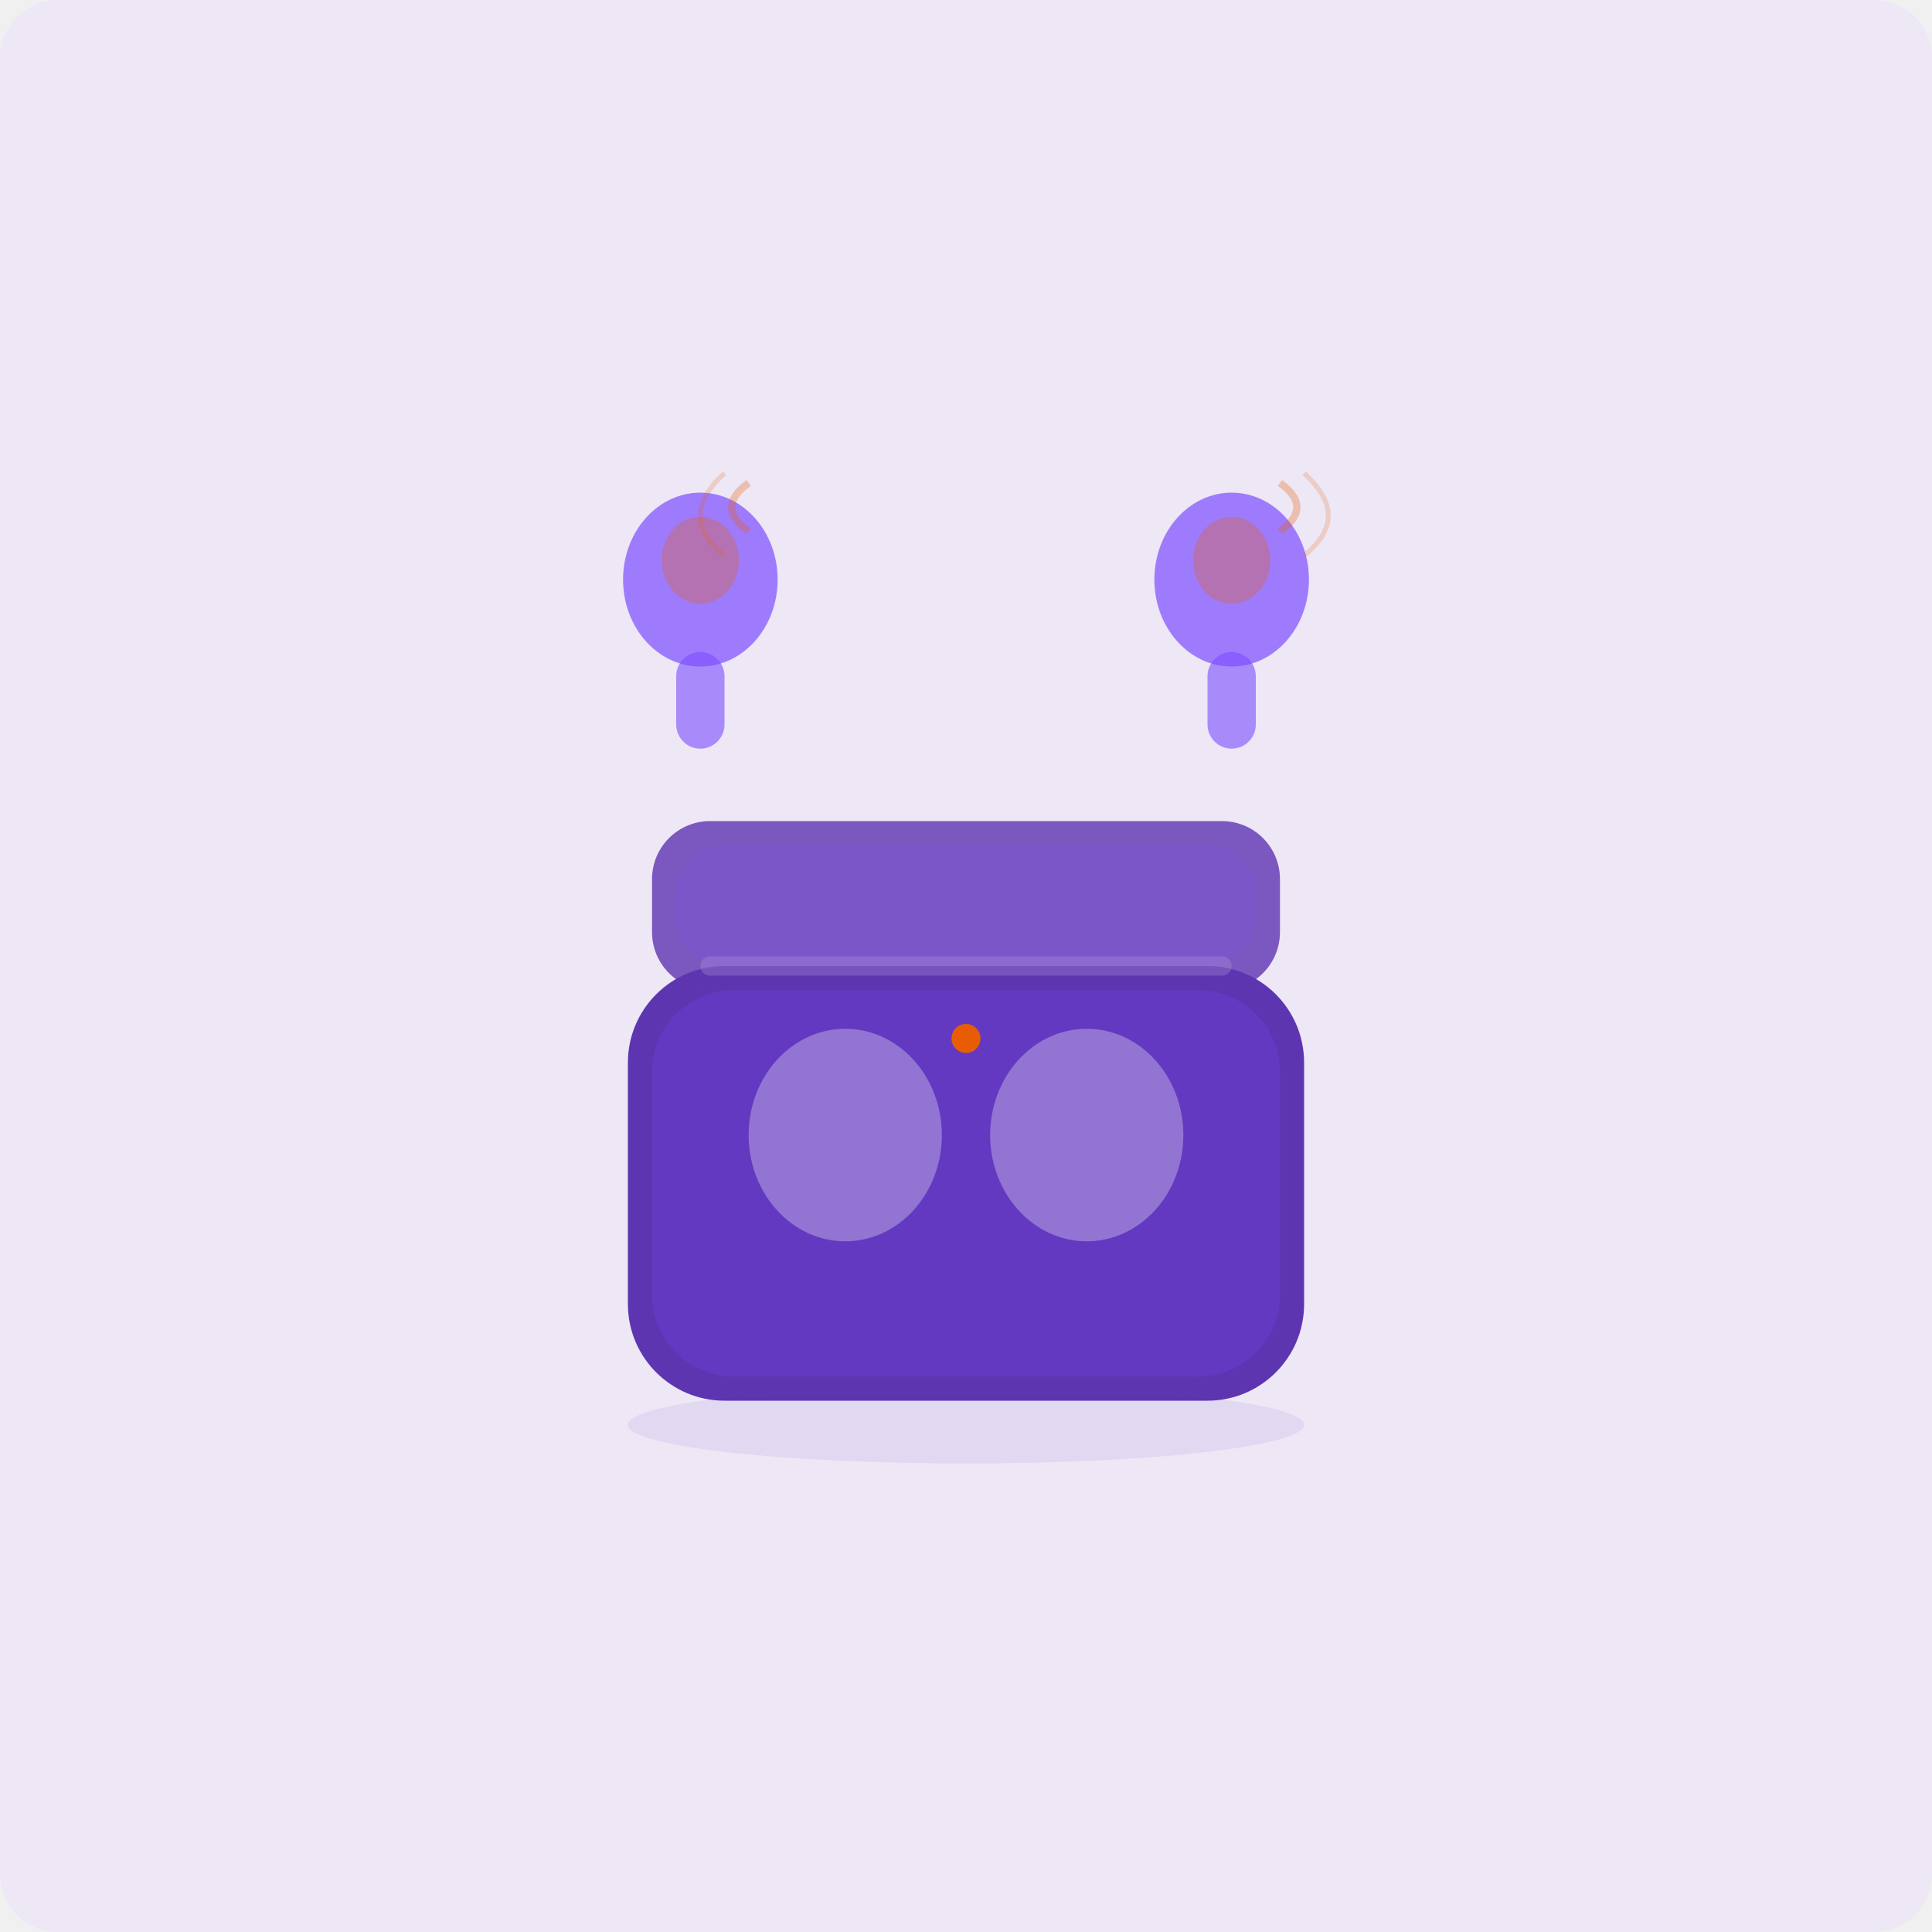
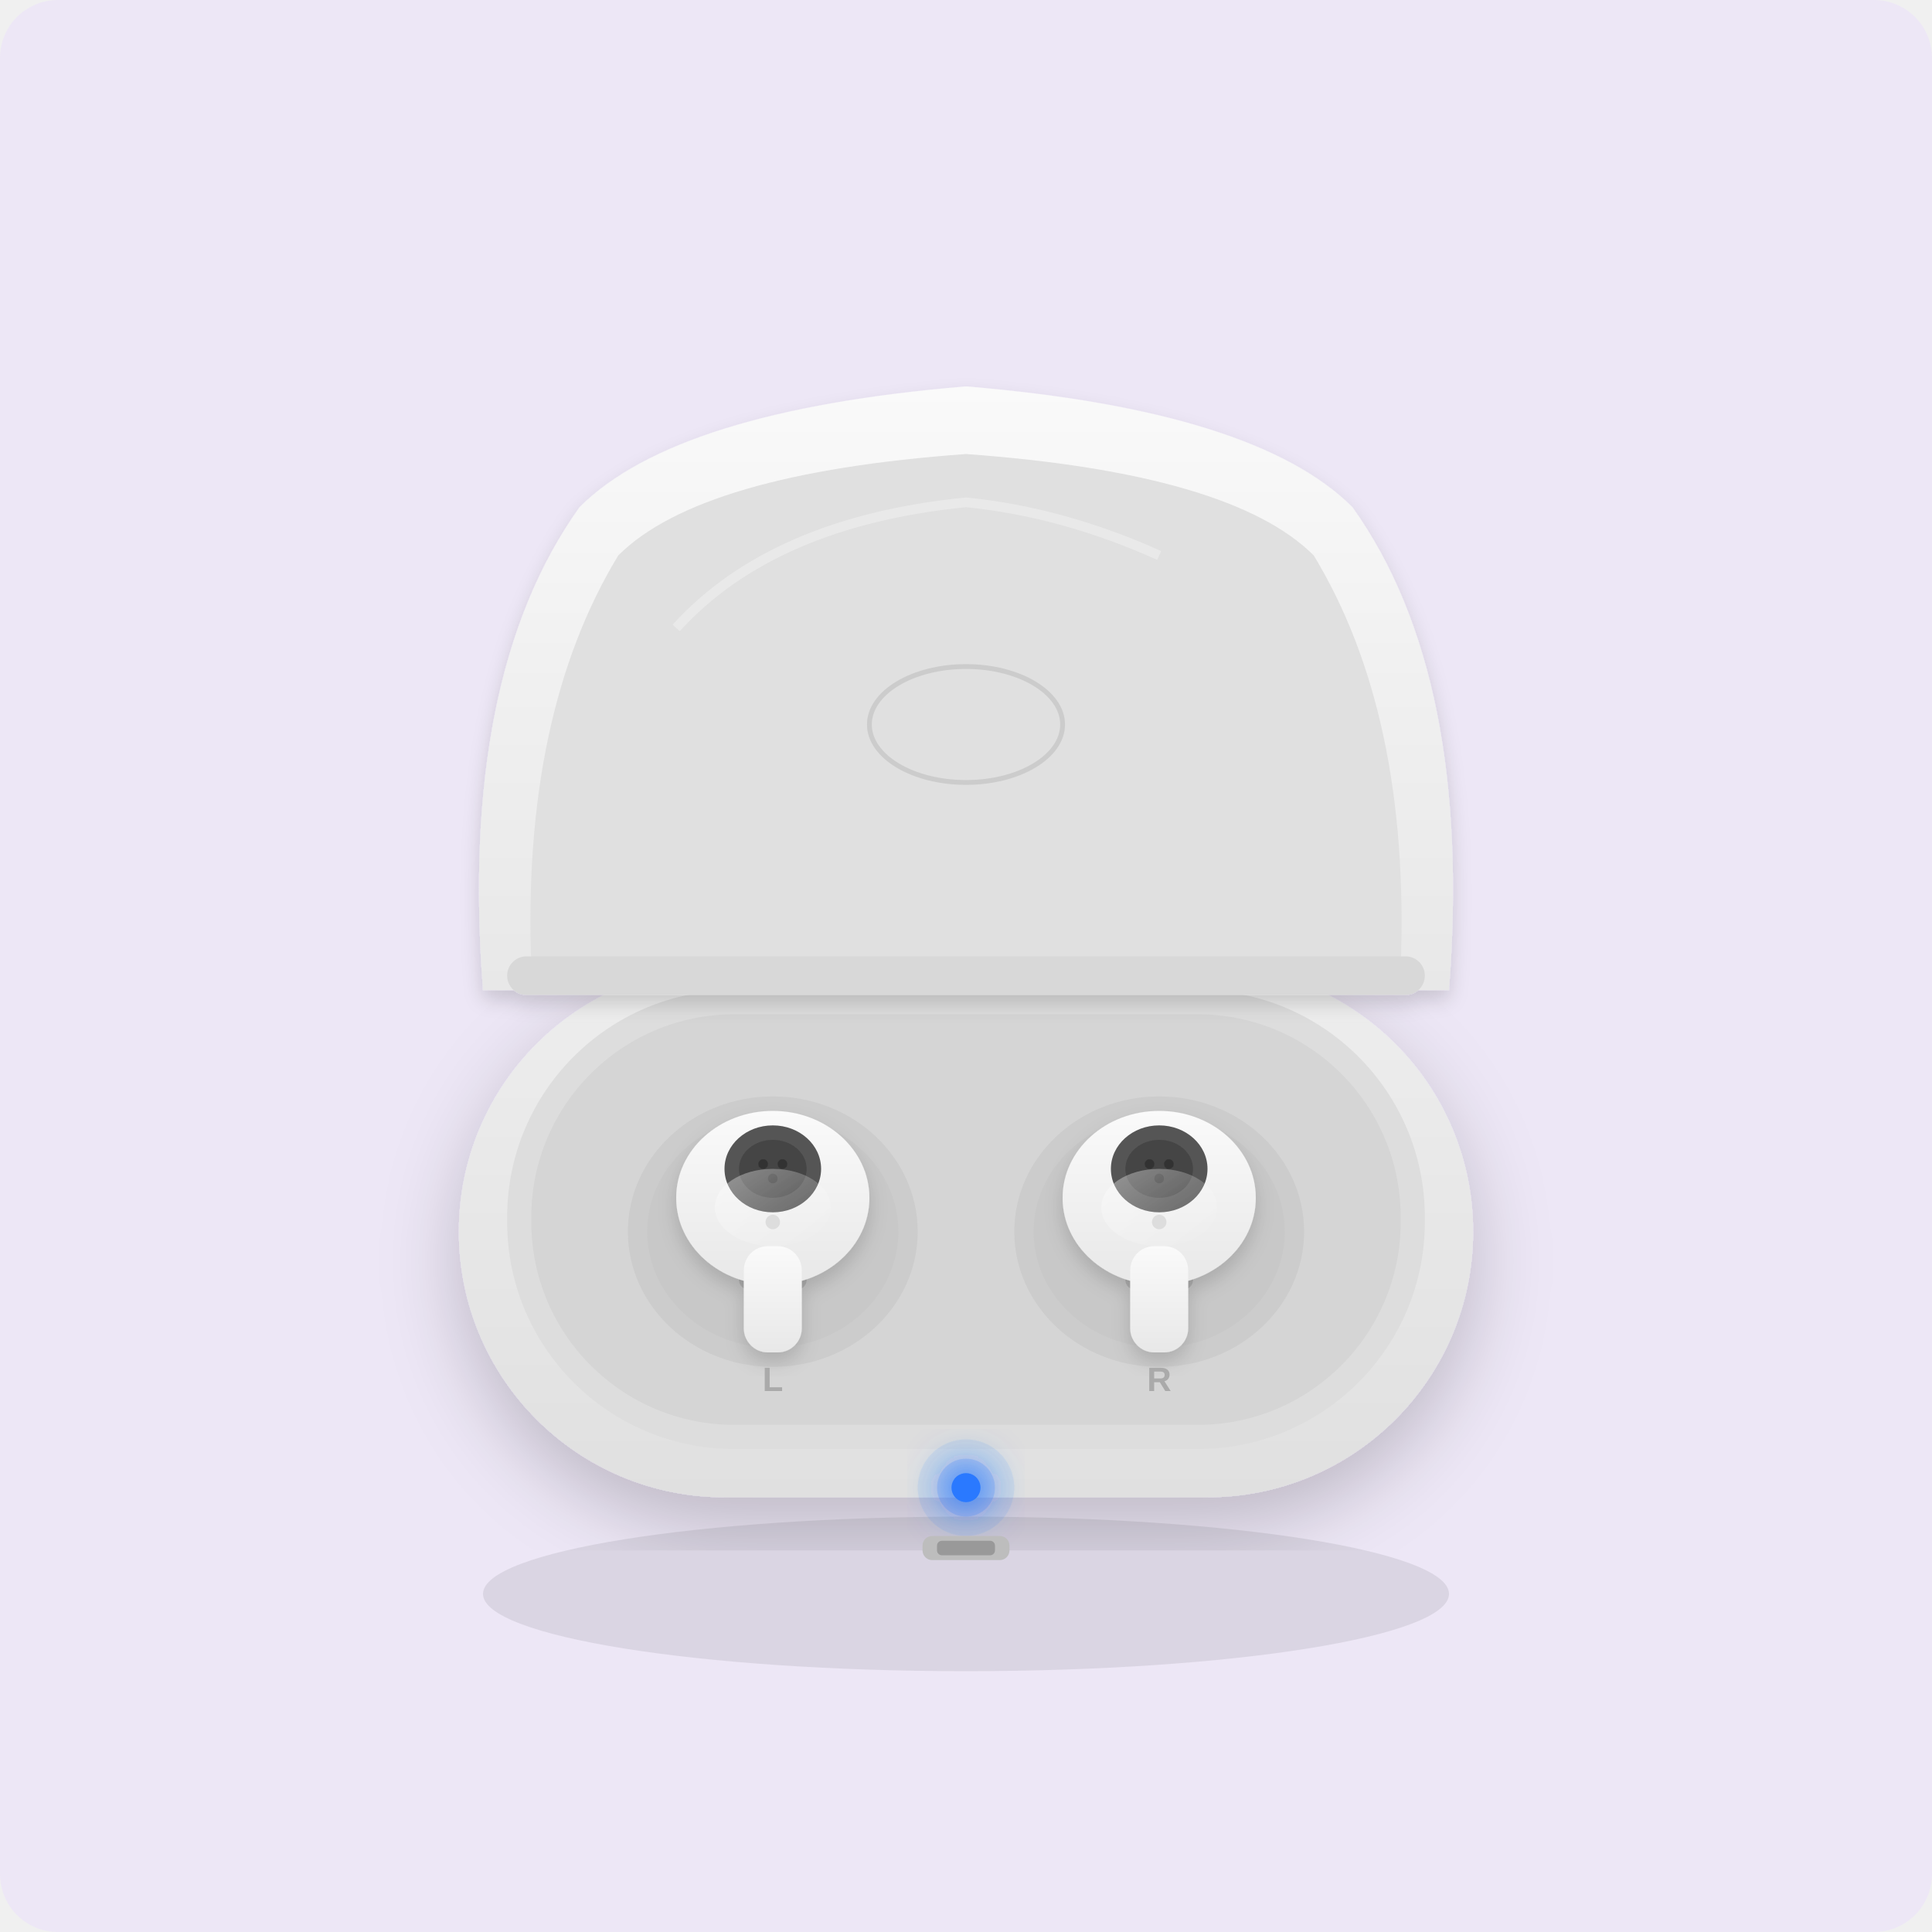
<svg xmlns="http://www.w3.org/2000/svg" viewBox="0 0 400 400" width="400" height="400">
+   <defs>
+     <linearGradient id="caseLid16" x1="0" y1="0" x2="0" y2="1">
+       <stop offset="0%" stop-color="#FAFAFA" />
+       <stop offset="50%" stop-color="#F0F0F0" />
+       <stop offset="100%" stop-color="#E8E8E8" />
+     </linearGradient>
+     <linearGradient id="caseBot16" x1="0" y1="0" x2="0" y2="1">
+       <stop offset="0%" stop-color="#EEEEEE" />
+       <stop offset="100%" stop-color="#E0E0E0" />
+     </linearGradient>
+     <linearGradient id="budBody16" x1="0" y1="0" x2="0" y2="1">
+       <stop offset="0%" stop-color="#FAFAFA" />
+       <stop offset="100%" stop-color="#E8E8E8" />
+     </linearGradient>
+     <linearGradient id="caseShine16" x1="0" y1="0" x2="1" y2="1">
+       <stop offset="0%" stop-color="#FFF" stop-opacity="0.4" />
+       <stop offset="100%" stop-color="#FFF" stop-opacity="0" />
+     </linearGradient>
+     <filter id="caseShad16">
+       <feDropShadow dx="0" dy="6" stdDeviation="8" flood-color="#000" flood-opacity="0.2" />
+     </filter>
+     <filter id="budShad16">
+       <feDropShadow dx="0" dy="2" stdDeviation="2" flood-color="#000" flood-opacity="0.15" />
+     </filter>
+     <filter id="ledGlow16">
+       <feGaussianBlur stdDeviation="3" result="blur" />
+       <feMerge>
+         <feMergeNode in="blur" />
+         <feMergeNode in="SourceGraphic" />
+       </feMerge>
+     </filter>
+   </defs>
  <rect width="400" height="400" rx="12" fill="#EDE7F6" />
-   <rect x="130" y="200" width="140" height="90" rx="20" fill="#5E35B1" />
-   <rect x="135" y="205" width="130" height="80" rx="17" fill="#7C4DFF" opacity="0.2" />
-   <rect x="135" y="170" width="130" height="35" rx="12" fill="#5E35B1" opacity="0.8" />
-   <rect x="140" y="175" width="120" height="25" rx="10" fill="#7C4DFF" opacity="0.15" />
-   <rect x="145" y="198" width="110" height="4" rx="2" fill="#B39DDB" opacity="0.3" />
-   <ellipse cx="175" cy="235" rx="20" ry="22" fill="#fff" opacity="0.3" />
-   <ellipse cx="225" cy="235" rx="20" ry="22" fill="#fff" opacity="0.3" />
-   <g transform="translate(-30, -80)">
-     <ellipse cx="175" cy="200" rx="16" ry="18" fill="#7C4DFF" opacity="0.7" />
-     <rect x="170" y="215" width="10" height="20" rx="5" fill="#7C4DFF" opacity="0.6" />
-     <ellipse cx="175" cy="196" rx="8" ry="9" fill="#E85D04" opacity="0.3" />
+   <ellipse cx="200" cy="330" rx="100" ry="16" fill="#000" opacity="0.08" />
+   <g filter="url(#caseShad16)">
+     <rect x="95" y="200" width="210" height="110" rx="55" fill="url(#caseBot16)" />
+     <rect x="105" y="205" width="190" height="95" rx="47" fill="#DDD" />
+     <rect x="110" y="210" width="180" height="85" rx="42" fill="#D5D5D5" />
+     <ellipse cx="160" cy="255" rx="30" ry="28" fill="#CCC" />
+     <ellipse cx="160" cy="255" rx="26" ry="24" fill="#C8C8C8" />
+     <ellipse cx="240" cy="255" rx="30" ry="28" fill="#CCC" />
+     <ellipse cx="240" cy="255" rx="26" ry="24" fill="#C8C8C8" />
+     <circle cx="155" cy="265" r="2" fill="#B0B0B0" />
+     <circle cx="165" cy="265" r="2" fill="#B0B0B0" />
+     <circle cx="235" cy="265" r="2" fill="#B0B0B0" />
+     <circle cx="245" cy="265" r="2" fill="#B0B0B0" />
  </g>
-   <g transform="translate(30, -80)">
-     <ellipse cx="225" cy="200" rx="16" ry="18" fill="#7C4DFF" opacity="0.7" />
-     <rect x="220" y="215" width="10" height="20" rx="5" fill="#7C4DFF" opacity="0.6" />
-     <ellipse cx="225" cy="196" rx="8" ry="9" fill="#E85D04" opacity="0.3" />
+   <g filter="url(#budShad16)">
+     <ellipse cx="160" cy="248" rx="20" ry="18" fill="url(#budBody16)" />
+     <rect x="154" y="258" width="12" height="22" rx="5" fill="url(#budBody16)" />
+     <ellipse cx="160" cy="242" rx="10" ry="9" fill="#555" />
+     <ellipse cx="160" cy="242" rx="7" ry="6" fill="#444" />
+     <circle cx="158" cy="241" r="1" fill="#333" />
+     <circle cx="162" cy="241" r="1" fill="#333" />
+     <circle cx="160" cy="244" r="1" fill="#333" />
+     <ellipse cx="160" cy="250" rx="12" ry="8" fill="url(#caseShine16)" />
+     <circle cx="160" cy="253" r="1.5" fill="#DDD" />
  </g>
-   <circle cx="200" cy="215" r="3" fill="#E85D04" />
-   <path d="M155,110 Q148,105 155,100" fill="none" stroke="#E85D04" stroke-width="1.5" opacity="0.3" />
-   <path d="M150,115 Q140,107 150,98" fill="none" stroke="#E85D04" stroke-width="1" opacity="0.2" />
-   <path d="M265,110 Q272,105 265,100" fill="none" stroke="#E85D04" stroke-width="1.5" opacity="0.3" />
-   <path d="M270,115 Q280,107 270,98" fill="none" stroke="#E85D04" stroke-width="1" opacity="0.2" />
-   <ellipse cx="200" cy="295" rx="70" ry="8" fill="#5E35B1" opacity="0.08" />
+   <g filter="url(#budShad16)">
+     <ellipse cx="240" cy="248" rx="20" ry="18" fill="url(#budBody16)" />
+     <rect x="234" y="258" width="12" height="22" rx="5" fill="url(#budBody16)" />
+     <ellipse cx="240" cy="242" rx="10" ry="9" fill="#555" />
+     <ellipse cx="240" cy="242" rx="7" ry="6" fill="#444" />
+     <circle cx="238" cy="241" r="1" fill="#333" />
+     <circle cx="242" cy="241" r="1" fill="#333" />
+     <circle cx="240" cy="244" r="1" fill="#333" />
+     <ellipse cx="240" cy="250" rx="12" ry="8" fill="url(#caseShine16)" />
+     <circle cx="240" cy="253" r="1.5" fill="#DDD" />
+   </g>
+   <g filter="url(#budShad16)">
+     <path d="M100 205 Q95 140 120 105 Q140 85 200 80 Q260 85 280 105 Q305 140 300 205" fill="url(#caseLid16)" />
+     <path d="M110 200 Q108 148 128 115 Q145 98 200 94 Q255 98 272 115 Q292 148 290 200" fill="#E0E0E0" />
+     <rect x="105" y="198" width="190" height="8" rx="4" fill="#D8D8D8" />
+     <path d="M140 130 Q160 108 200 104 Q220 106 240 115" fill="none" stroke="#FFF" stroke-width="2" opacity="0.3" />
+     <ellipse cx="200" cy="150" rx="20" ry="12" fill="none" stroke="#CCC" stroke-width="1" />
+   </g>
+   <g filter="url(#ledGlow16)">
+     <circle cx="200" cy="308" r="3" fill="#2979FF" />
+     <circle cx="200" cy="308" r="6" fill="#2979FF" opacity="0.2" />
+     <circle cx="200" cy="308" r="10" fill="#2979FF" opacity="0.08" />
+   </g>
+   <rect x="191" y="318" width="18" height="5" rx="2" fill="#BDBDBD" />
+   <rect x="194" y="319" width="12" height="3" rx="1" fill="#999" />
+   <text x="160" y="288" text-anchor="middle" font-family="Arial, sans-serif" font-size="7" fill="#AAA" font-weight="600">L</text>
+   <text x="240" y="288" text-anchor="middle" font-family="Arial, sans-serif" font-size="7" fill="#AAA" font-weight="600">R</text>
</svg>
